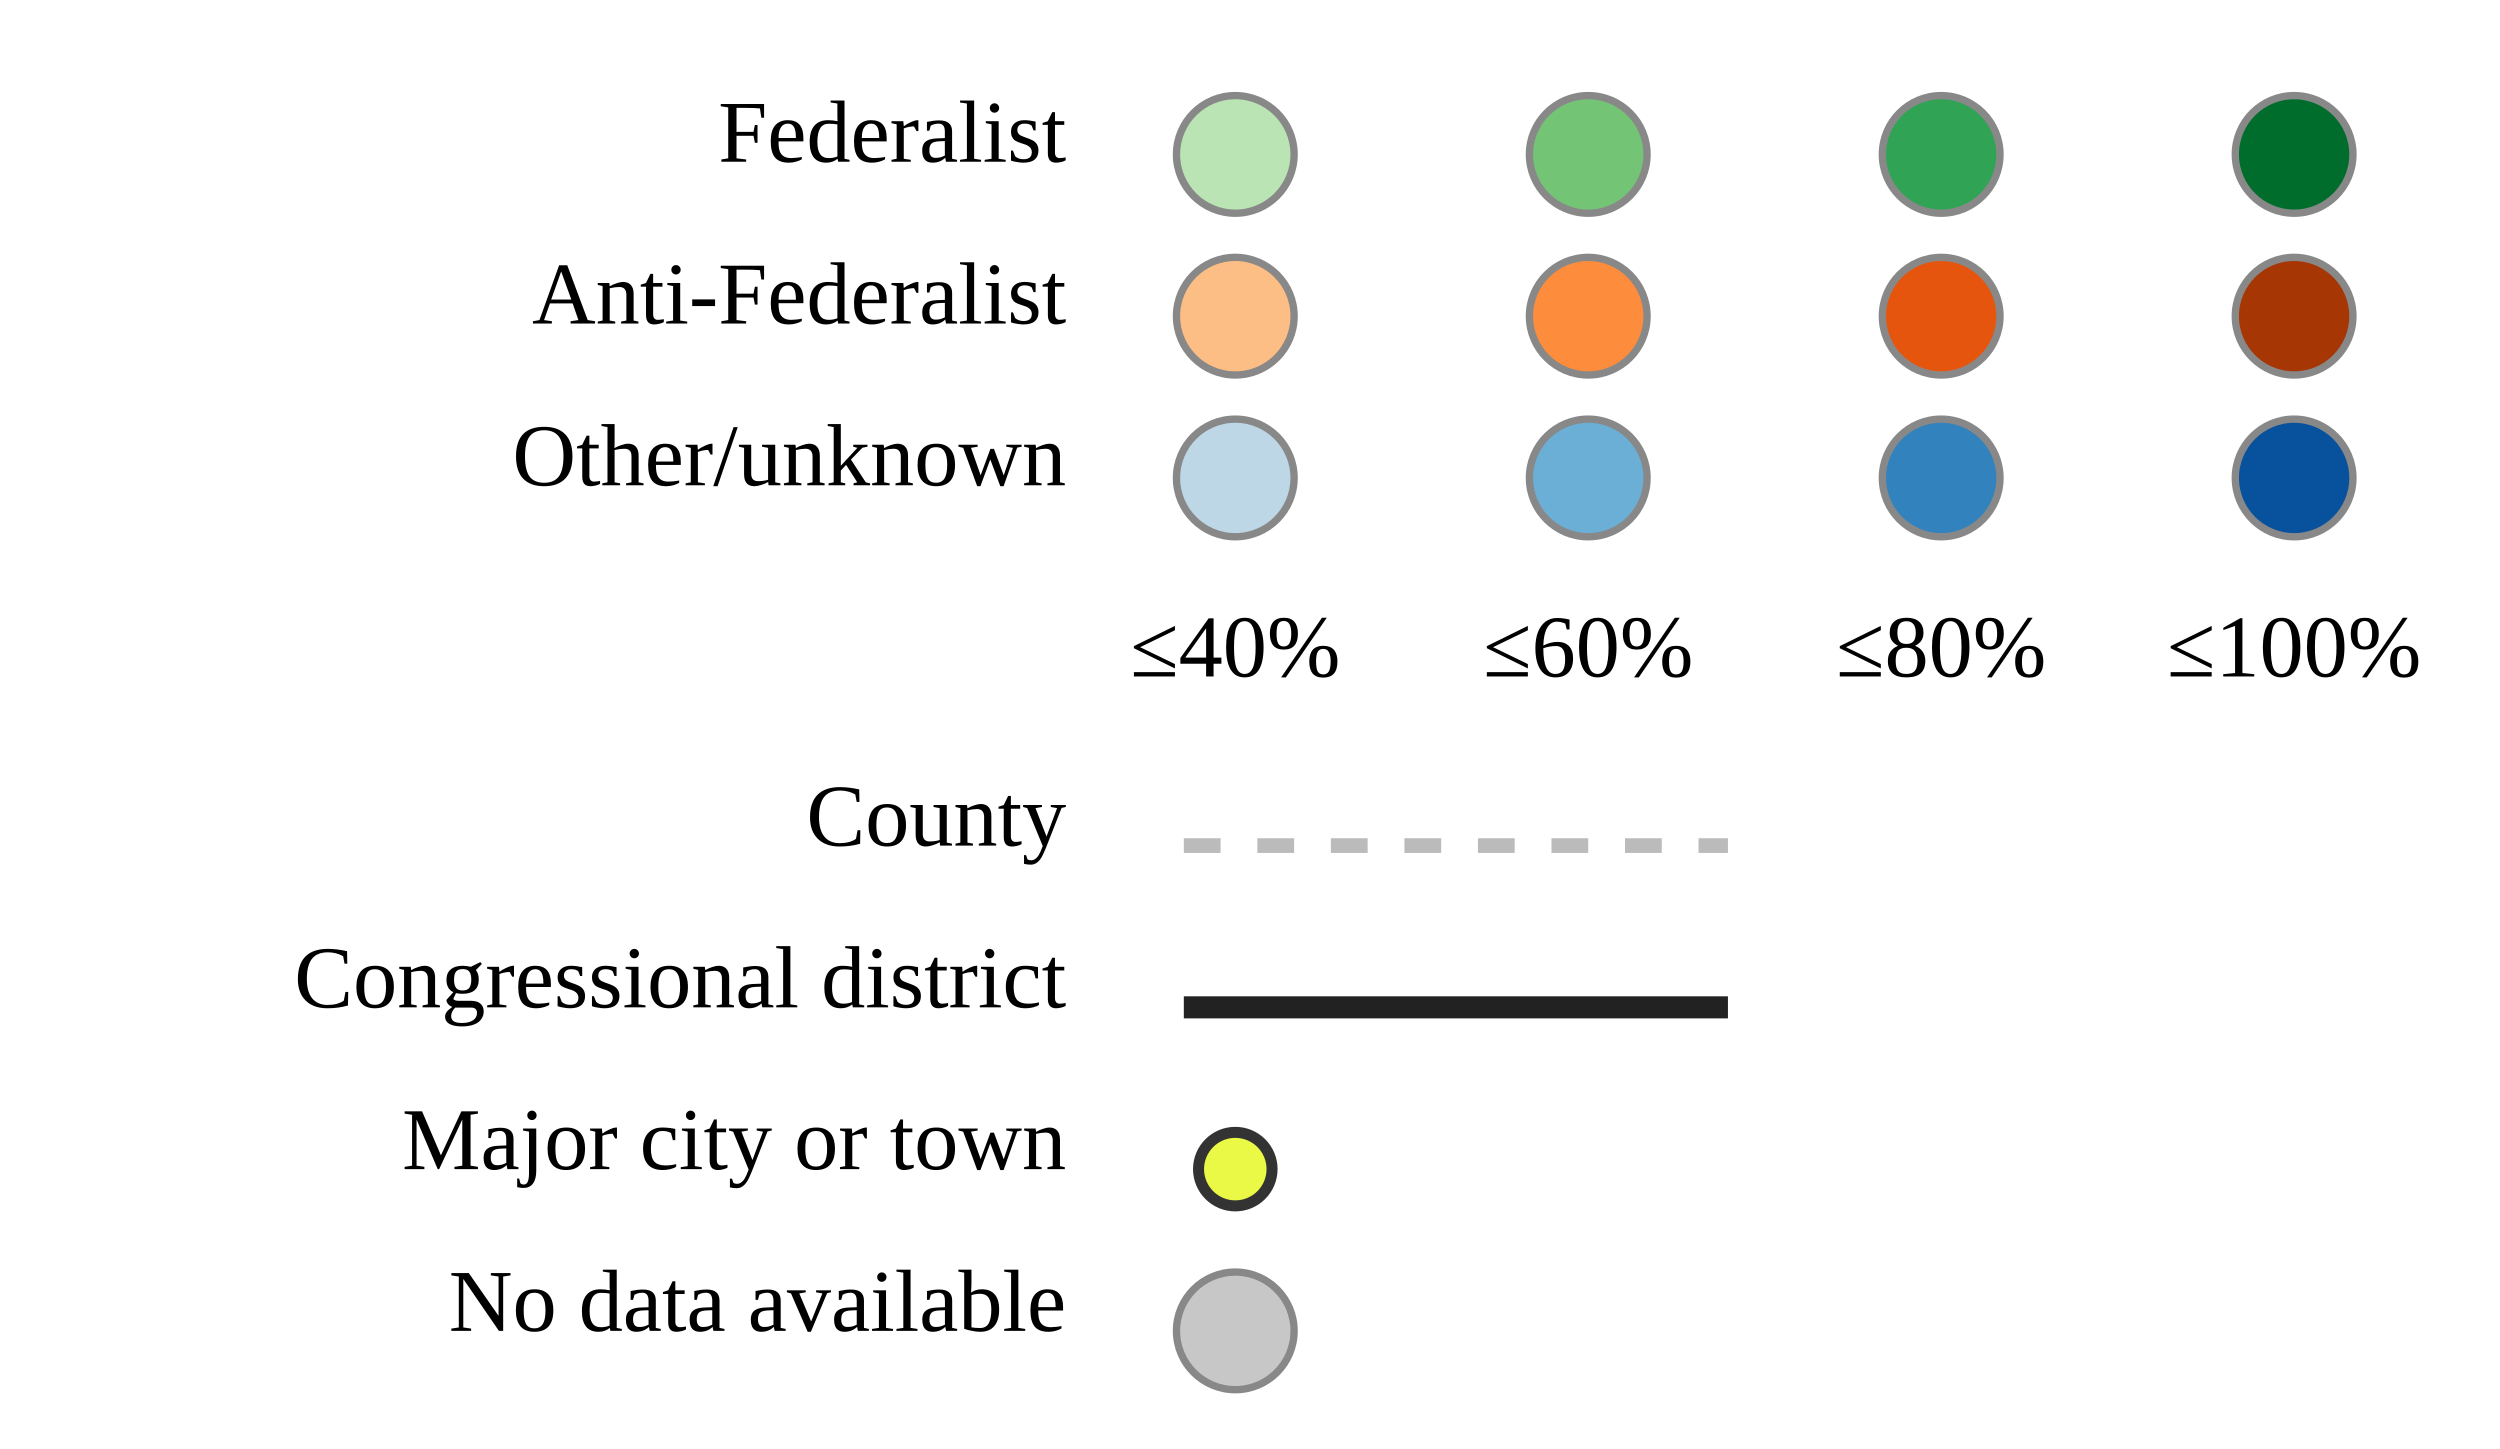
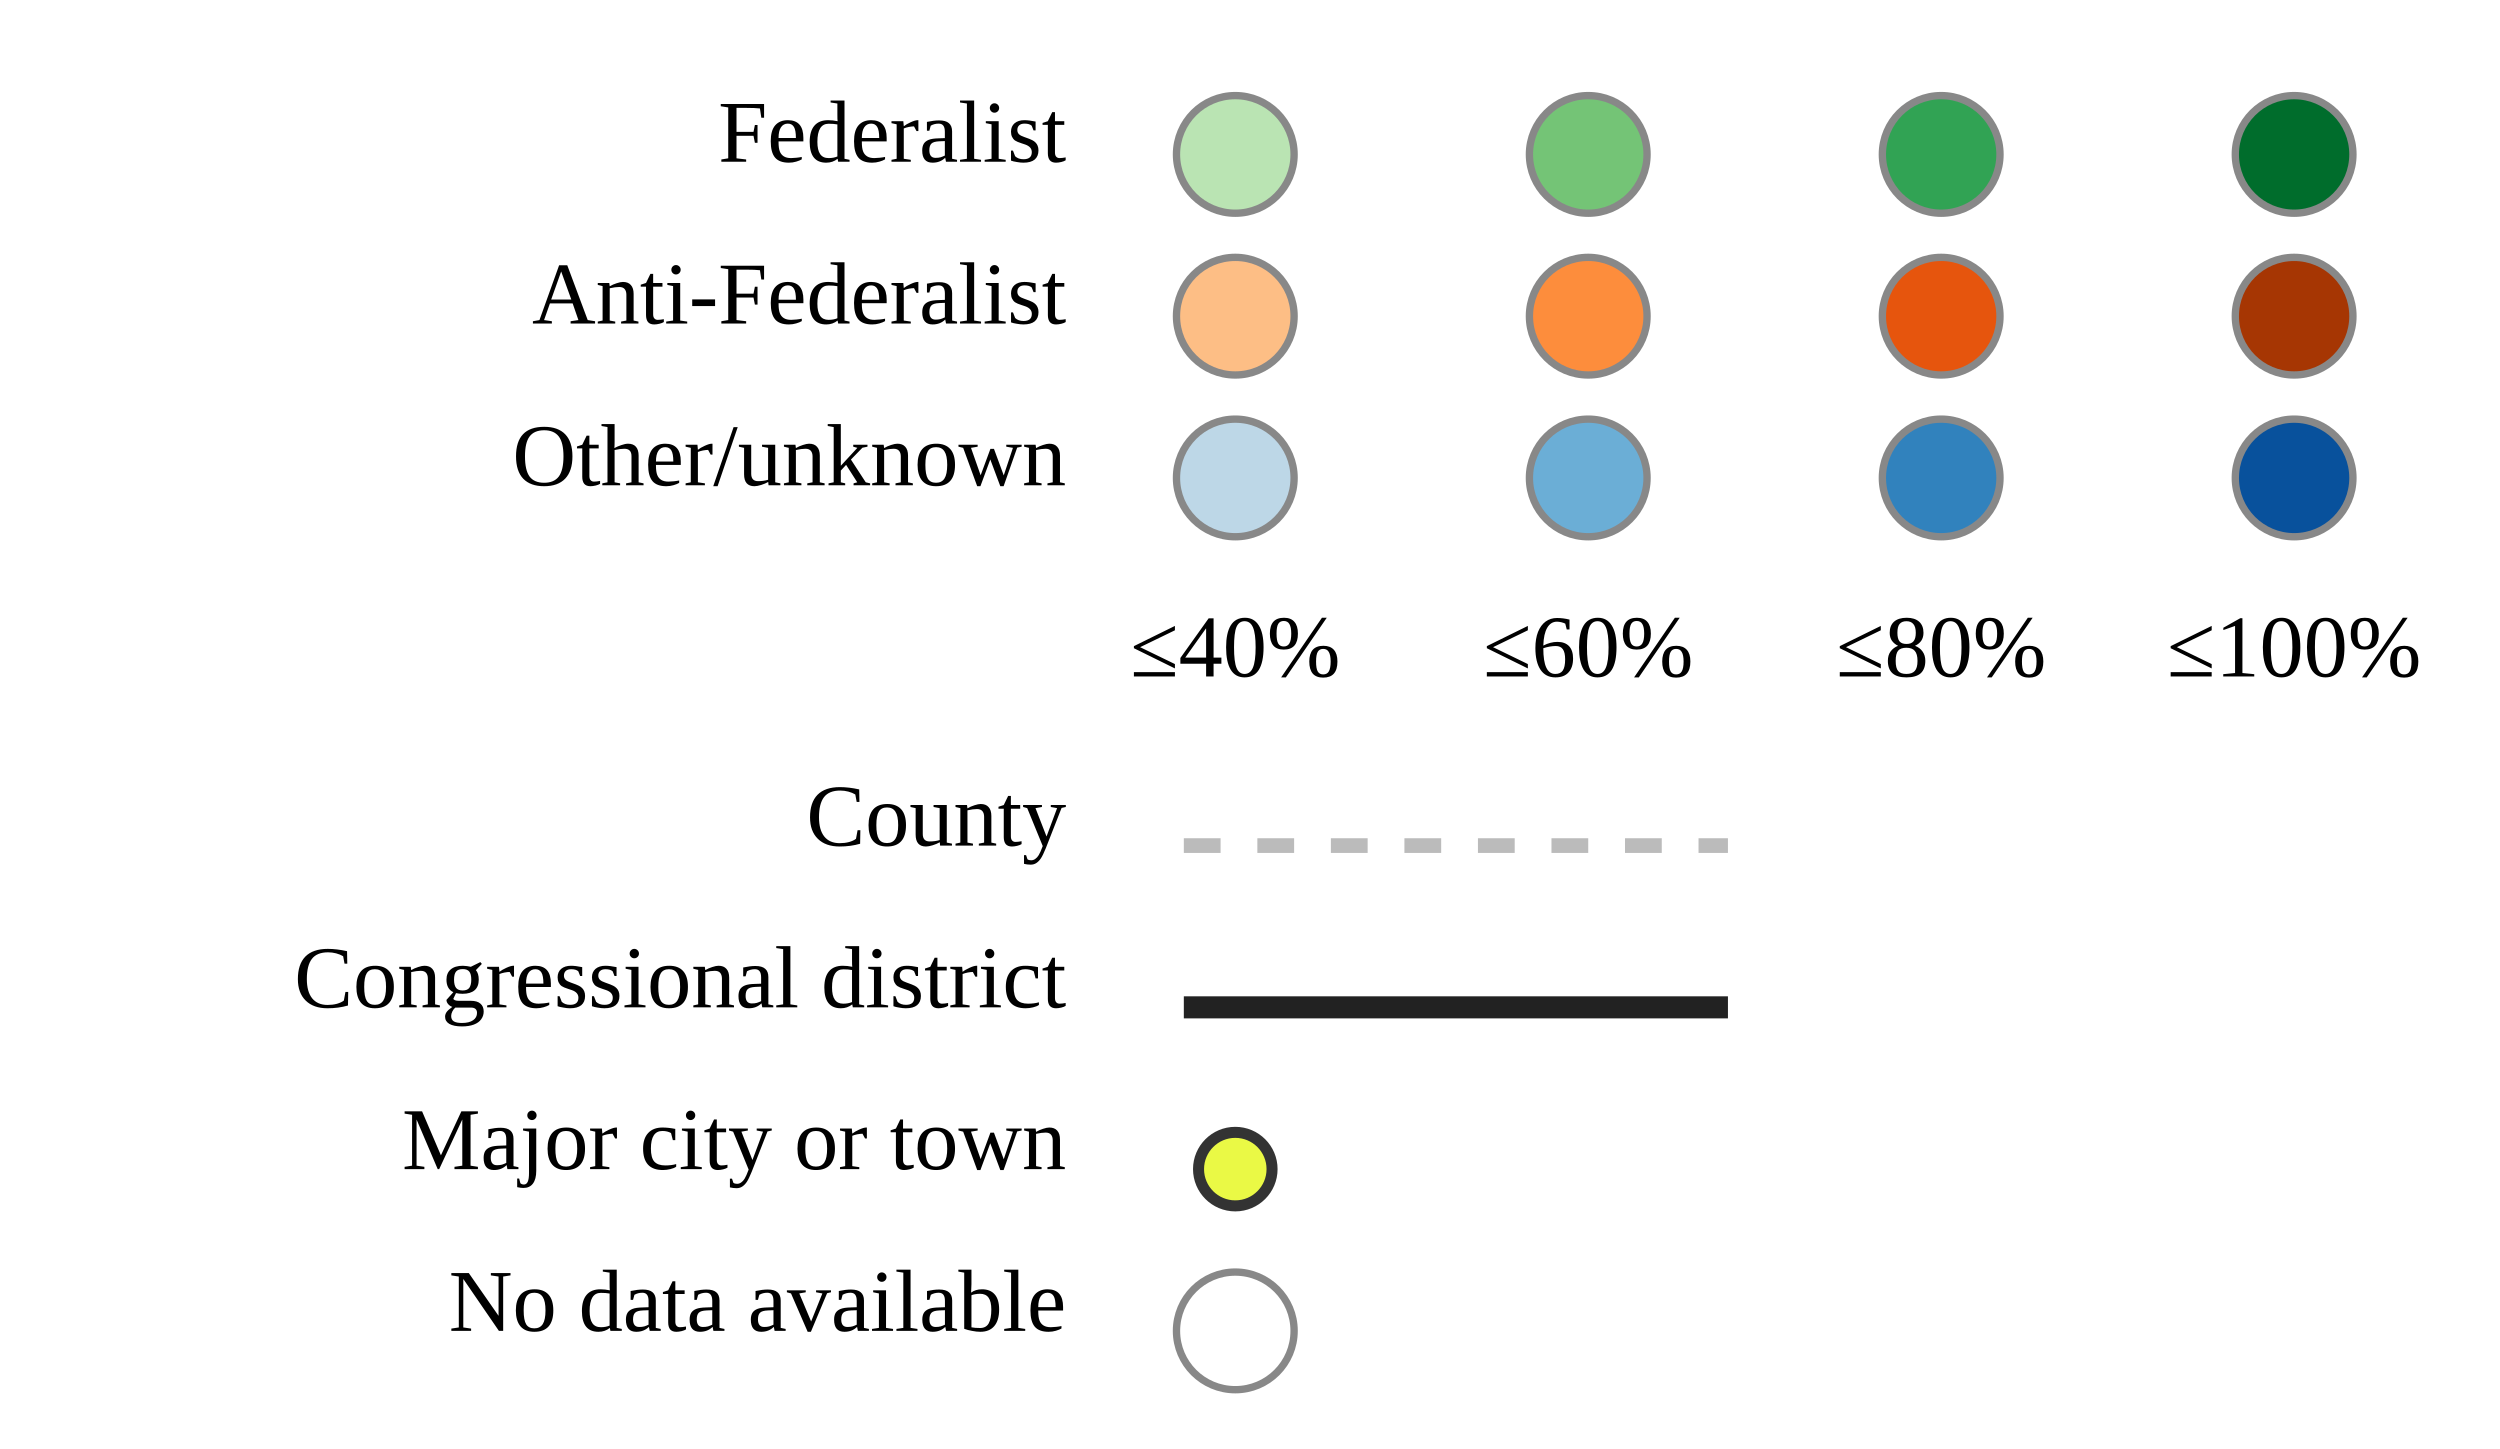
<svg xmlns="http://www.w3.org/2000/svg" id="legend" width="340px" height="197" version="1.1" style="height:197px;width:340px;perspective-origin:170px 98.5px;transform-origin:170px 98.5px;">
  <text text-anchor="end" alignment-baseline="middle" x="145" y="22" style="display:block;height:auto;overflow-x:visible;overflow-y:visible;white-space:nowrap;width:auto;perspective-origin:110.328px 0px;transform-origin:0px 0px;alignment-baseline:middle;text-anchor:end;">Federalist</text>
  <circle cx="168" cy="21" r="8" fill="#bae4b3" stroke="#888" style="height:auto;overflow-x:visible;overflow-y:visible;width:auto;perspective-origin:0px 0px;transform-origin:0px 0px;fill:rgb(186, 228, 179);stroke:rgb(136, 136, 136);cx:168px;cy:21px;r:8px;" />
  <circle cx="216" cy="21" r="8" fill="#74c476" stroke="#888" style="height:auto;overflow-x:visible;overflow-y:visible;width:auto;perspective-origin:0px 0px;transform-origin:0px 0px;fill:rgb(116, 196, 118);stroke:rgb(136, 136, 136);cx:216px;cy:21px;r:8px;" />
  <circle cx="264" cy="21" r="8" fill="#31a354" stroke="#888" style="height:auto;overflow-x:visible;overflow-y:visible;width:auto;perspective-origin:0px 0px;transform-origin:0px 0px;fill:rgb(49, 163, 84);stroke:rgb(136, 136, 136);cx:264px;cy:21px;r:8px;" />
  <circle cx="312" cy="21" r="8" fill="#006d2c" stroke="#888" style="height:auto;overflow-x:visible;overflow-y:visible;width:auto;perspective-origin:0px 0px;transform-origin:0px 0px;fill:rgb(0, 109, 44);stroke:rgb(136, 136, 136);cx:312px;cy:21px;r:8px;" />
  <text text-anchor="end" alignment-baseline="middle" x="145" y="44" style="display:block;height:auto;overflow-x:visible;overflow-y:visible;white-space:nowrap;width:auto;perspective-origin:93.453px 0px;transform-origin:0px 0px;alignment-baseline:middle;text-anchor:end;">Anti-Federalist</text>
  <circle cx="168" cy="43" r="8" fill="#fdbe85" stroke="#888" style="height:auto;overflow-x:visible;overflow-y:visible;width:auto;perspective-origin:0px 0px;transform-origin:0px 0px;fill:rgb(253, 190, 133);stroke:rgb(136, 136, 136);cx:168px;cy:43px;r:8px;" />
  <circle cx="216" cy="43" r="8" fill="#fd8d3c" stroke="#888" style="height:auto;overflow-x:visible;overflow-y:visible;width:auto;perspective-origin:0px 0px;transform-origin:0px 0px;fill:rgb(253, 141, 60);stroke:rgb(136, 136, 136);cx:216px;cy:43px;r:8px;" />
  <circle cx="264" cy="43" r="8" fill="#e6550d" stroke="#888" style="height:auto;overflow-x:visible;overflow-y:visible;width:auto;perspective-origin:0px 0px;transform-origin:0px 0px;fill:rgb(230, 85, 13);stroke:rgb(136, 136, 136);cx:264px;cy:43px;r:8px;" />
  <circle cx="312" cy="43" r="8" fill="#a63603" stroke="#888" style="height:auto;overflow-x:visible;overflow-y:visible;width:auto;perspective-origin:0px 0px;transform-origin:0px 0px;fill:rgb(166, 54, 3);stroke:rgb(136, 136, 136);cx:312px;cy:43px;r:8px;" />
  <text text-anchor="end" alignment-baseline="middle" x="145" y="66" style="display:block;height:auto;overflow-x:visible;overflow-y:visible;white-space:nowrap;width:auto;perspective-origin:79.703px 0px;transform-origin:0px 0px;alignment-baseline:middle;text-anchor:end;">Other/unknown</text>
  <circle cx="168" cy="65" r="8" fill="#bdd7e7" stroke="#888" style="height:auto;overflow-x:visible;overflow-y:visible;width:auto;perspective-origin:0px 0px;transform-origin:0px 0px;fill:rgb(189, 215, 231);stroke:rgb(136, 136, 136);cx:168px;cy:65px;r:8px;" />
  <circle cx="216" cy="65" r="8" fill="#6baed6" stroke="#888" style="height:auto;overflow-x:visible;overflow-y:visible;width:auto;perspective-origin:0px 0px;transform-origin:0px 0px;fill:rgb(107, 174, 214);stroke:rgb(136, 136, 136);cx:216px;cy:65px;r:8px;" />
  <circle cx="264" cy="65" r="8" fill="#3182bd" stroke="#888" style="height:auto;overflow-x:visible;overflow-y:visible;width:auto;perspective-origin:0px 0px;transform-origin:0px 0px;fill:rgb(49, 130, 189);stroke:rgb(136, 136, 136);cx:264px;cy:65px;r:8px;" />
  <circle cx="312" cy="65" r="8" fill="#08519c" stroke="#888" style="height:auto;overflow-x:visible;overflow-y:visible;width:auto;perspective-origin:0px 0px;transform-origin:0px 0px;fill:rgb(8, 81, 156);stroke:rgb(136, 136, 136);cx:312px;cy:65px;r:8px;" />
  <text x="168" y="92" text-anchor="middle" style="display:block;height:auto;overflow-x:visible;overflow-y:visible;white-space:nowrap;width:auto;perspective-origin:167.984px 0px;transform-origin:0px 0px;text-anchor:middle;">≤40%</text>
  <text x="216" y="92" text-anchor="middle" style="display:block;height:auto;overflow-x:visible;overflow-y:visible;white-space:nowrap;width:auto;perspective-origin:215.984px 0px;transform-origin:0px 0px;text-anchor:middle;">≤60%</text>
  <text x="264" y="92" text-anchor="middle" style="display:block;height:auto;overflow-x:visible;overflow-y:visible;white-space:nowrap;width:auto;perspective-origin:263.984px 0px;transform-origin:0px 0px;text-anchor:middle;">≤80%</text>
  <text x="312" y="92" text-anchor="middle" style="display:block;height:auto;overflow-x:visible;overflow-y:visible;white-space:nowrap;width:auto;perspective-origin:311.984px 0px;transform-origin:0px 0px;text-anchor:middle;">≤100%</text>
  <line stroke-dasharray="5, 5" x1="161" x2="235" y1="115" y2="115" stroke="#bbb" stroke-width="2" style="height:auto;overflow-x:visible;overflow-y:visible;width:auto;perspective-origin:0px 0px;transform-origin:0px 0px;stroke:rgb(187, 187, 187);stroke-dasharray:5px, 5px;stroke-width:2px;" />
  <text alignment-baseline="middle" text-anchor="end" x="145" y="115" style="display:block;height:auto;overflow-x:visible;overflow-y:visible;white-space:nowrap;width:auto;perspective-origin:121.422px 0px;transform-origin:0px 0px;alignment-baseline:middle;text-anchor:end;">County</text>
  <line x1="161" x2="235" y1="137" y2="137" stroke="#222" stroke-width="3" style="height:auto;overflow-x:visible;overflow-y:visible;width:auto;perspective-origin:0px 0px;transform-origin:0px 0px;stroke:rgb(34, 34, 34);stroke-width:3px;" />
  <text alignment-baseline="middle" text-anchor="end" x="145" y="137" style="display:block;height:auto;overflow-x:visible;overflow-y:visible;white-space:nowrap;width:auto;perspective-origin:75.016px 0px;transform-origin:0px 0px;alignment-baseline:middle;text-anchor:end;">Congressional district</text>
  <circle cx="168" cy="159" r="5" fill="#eaf945" stroke="#333" stroke-width="1.5" style="height:auto;overflow-x:visible;overflow-y:visible;width:auto;perspective-origin:0px 0px;transform-origin:0px 0px;fill:rgb(234, 249, 69);stroke:rgb(51, 51, 51);stroke-width:1.5px;cx:168px;cy:159px;r:5px;" />
  <text alignment-baseline="middle" text-anchor="end" x="145" y="159" style="display:block;height:auto;overflow-x:visible;overflow-y:visible;white-space:nowrap;width:auto;perspective-origin:84.781px 0px;transform-origin:0px 0px;alignment-baseline:middle;text-anchor:end;">Major city or town</text>
-   <circle cx="168" cy="181" r="8" fill="rgb(199, 199, 199)" stroke="#888" style="height:auto;overflow-x:visible;overflow-y:visible;width:auto;perspective-origin:0px 0px;transform-origin:0px 0px;fill:rgb(199, 199, 199);stroke:rgb(136, 136, 136);cx:168px;cy:181px;r:8px;" />
+   <circle cx="168" cy="181" r="8" fill="rgb(255, 255, 255)" stroke="#888" style="height:auto;overflow-x:visible;overflow-y:visible;width:auto;perspective-origin:0px 0px;transform-origin:0px 0px;fill:rgb(255, 255, 255);stroke:rgb(136, 136, 136);cx:168px;cy:181px;r:8px;" />
  <text alignment-baseline="middle" text-anchor="end" x="145" y="181" style="display:block;height:auto;overflow-x:visible;overflow-y:visible;white-space:nowrap;width:auto;perspective-origin:89.016px 0px;transform-origin:0px 0px;alignment-baseline:middle;text-anchor:end;">No data available</text>
</svg>
